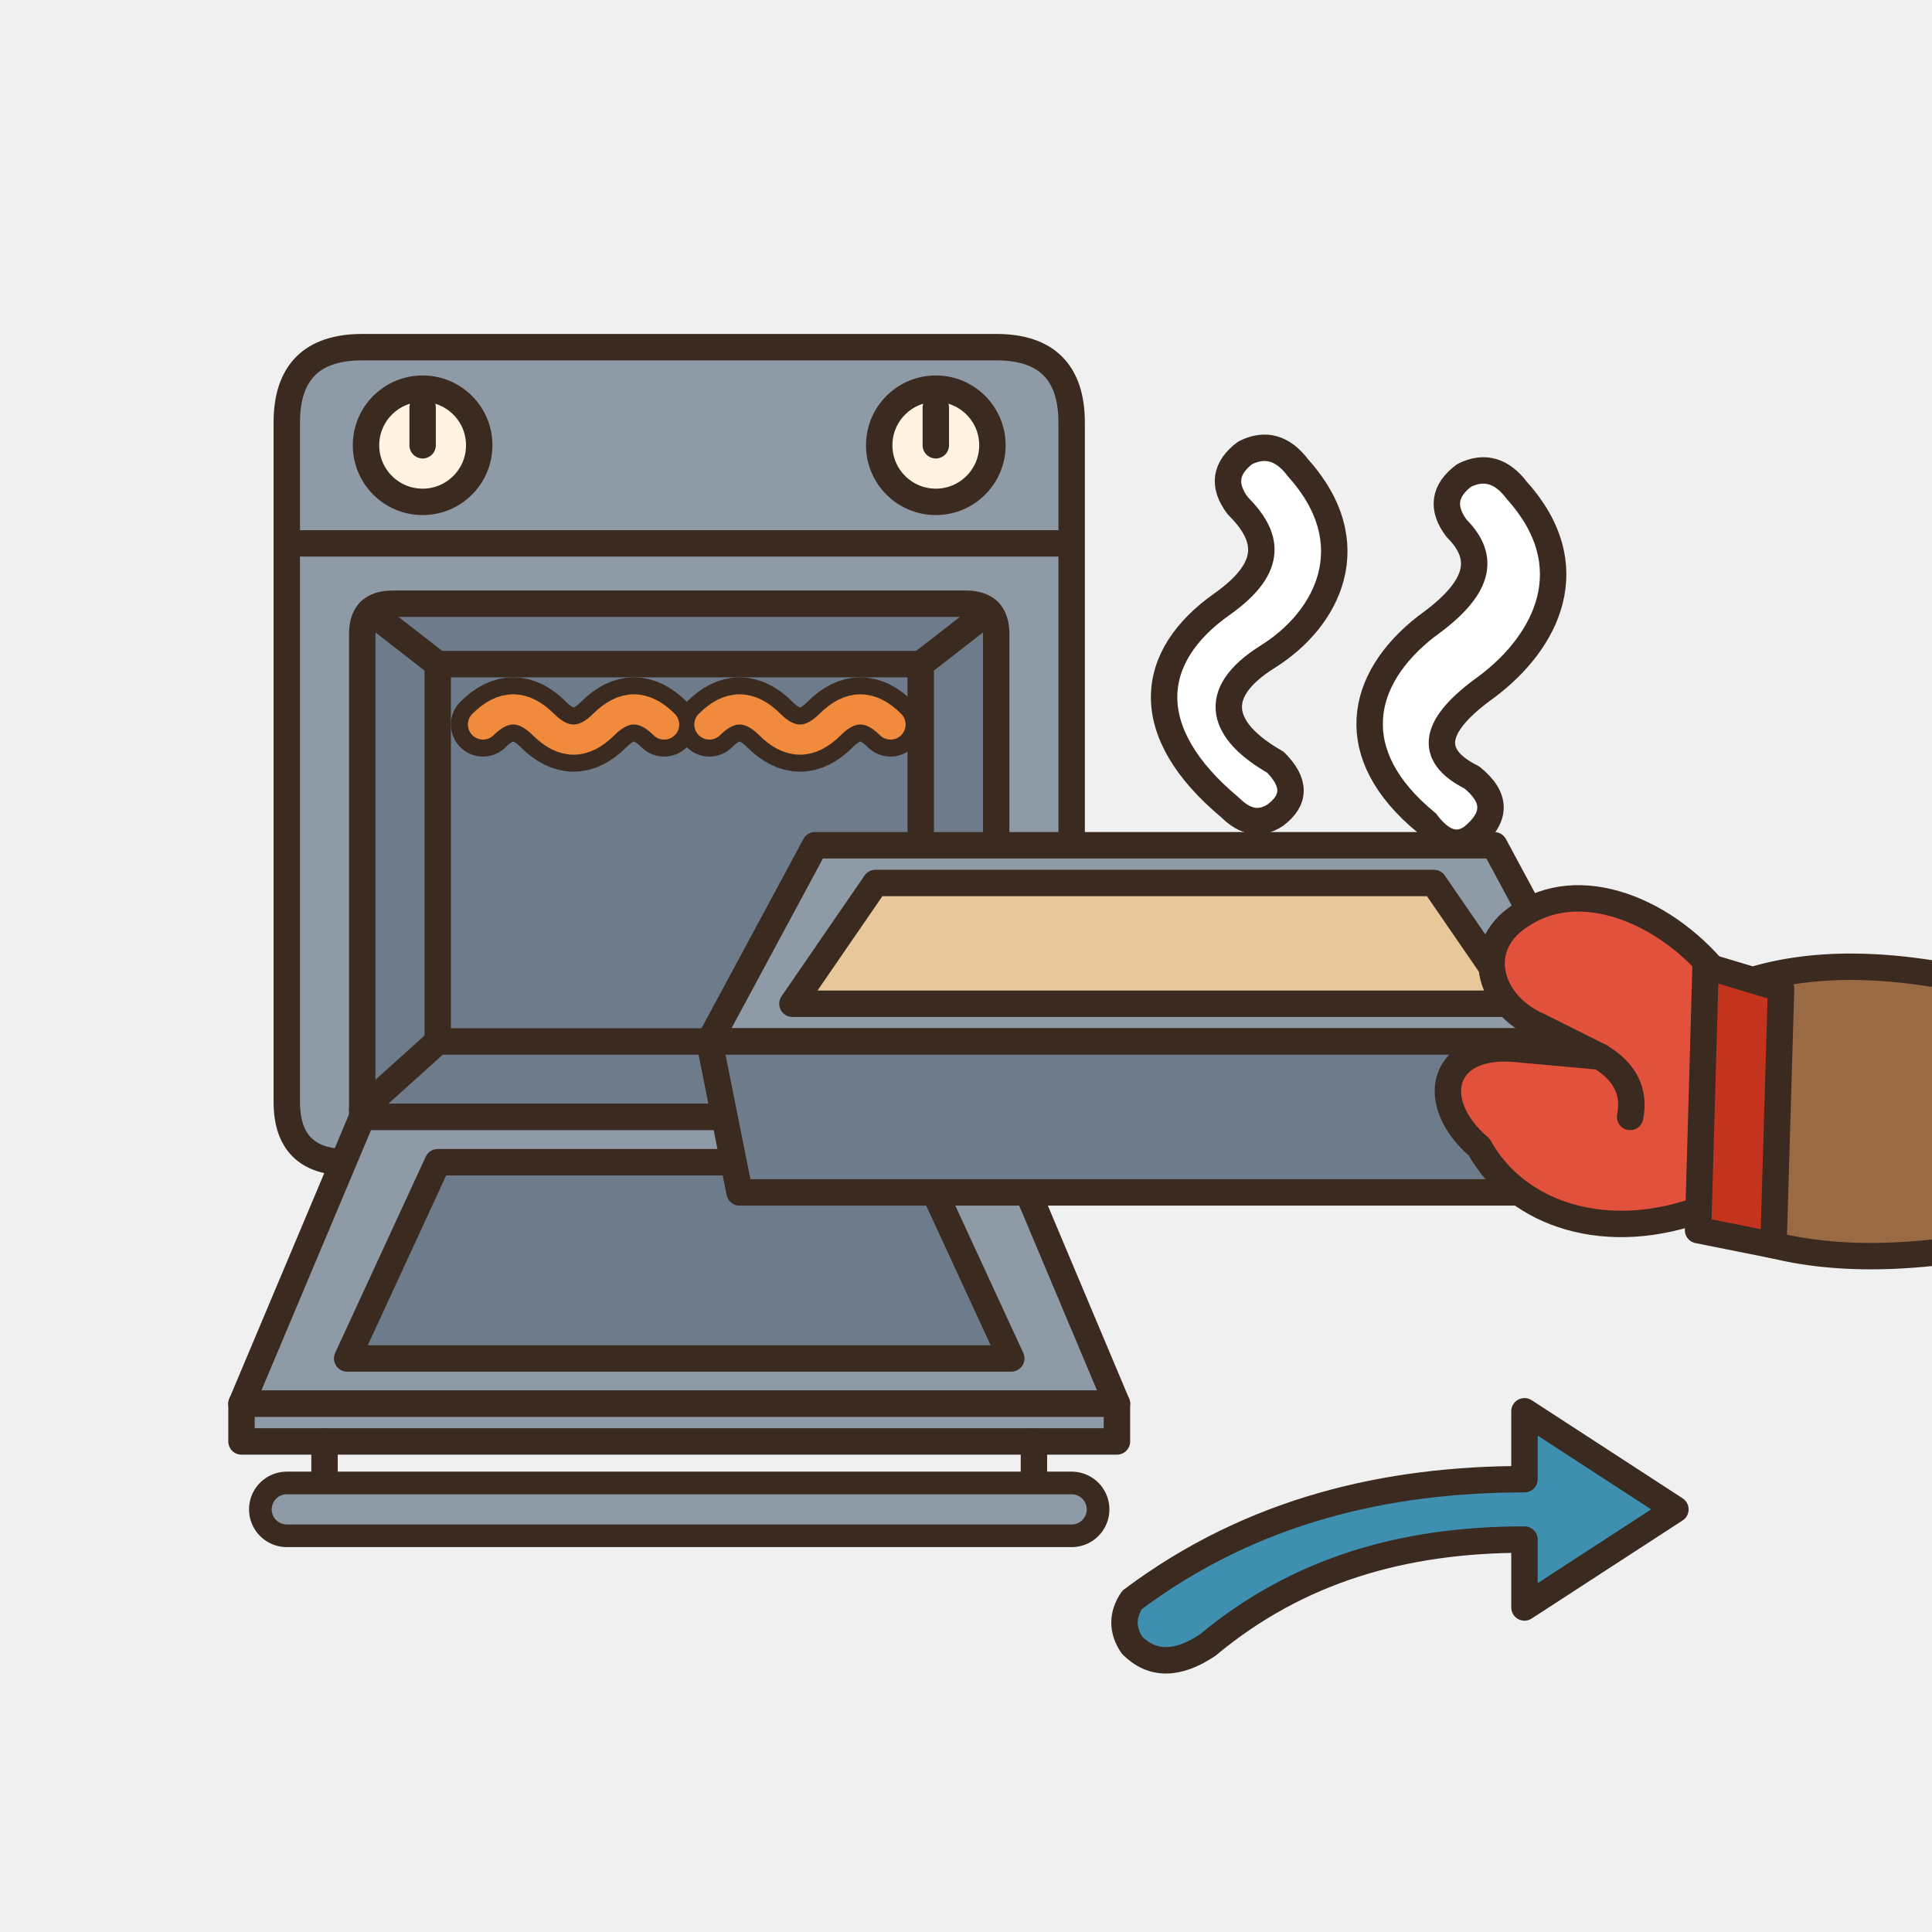
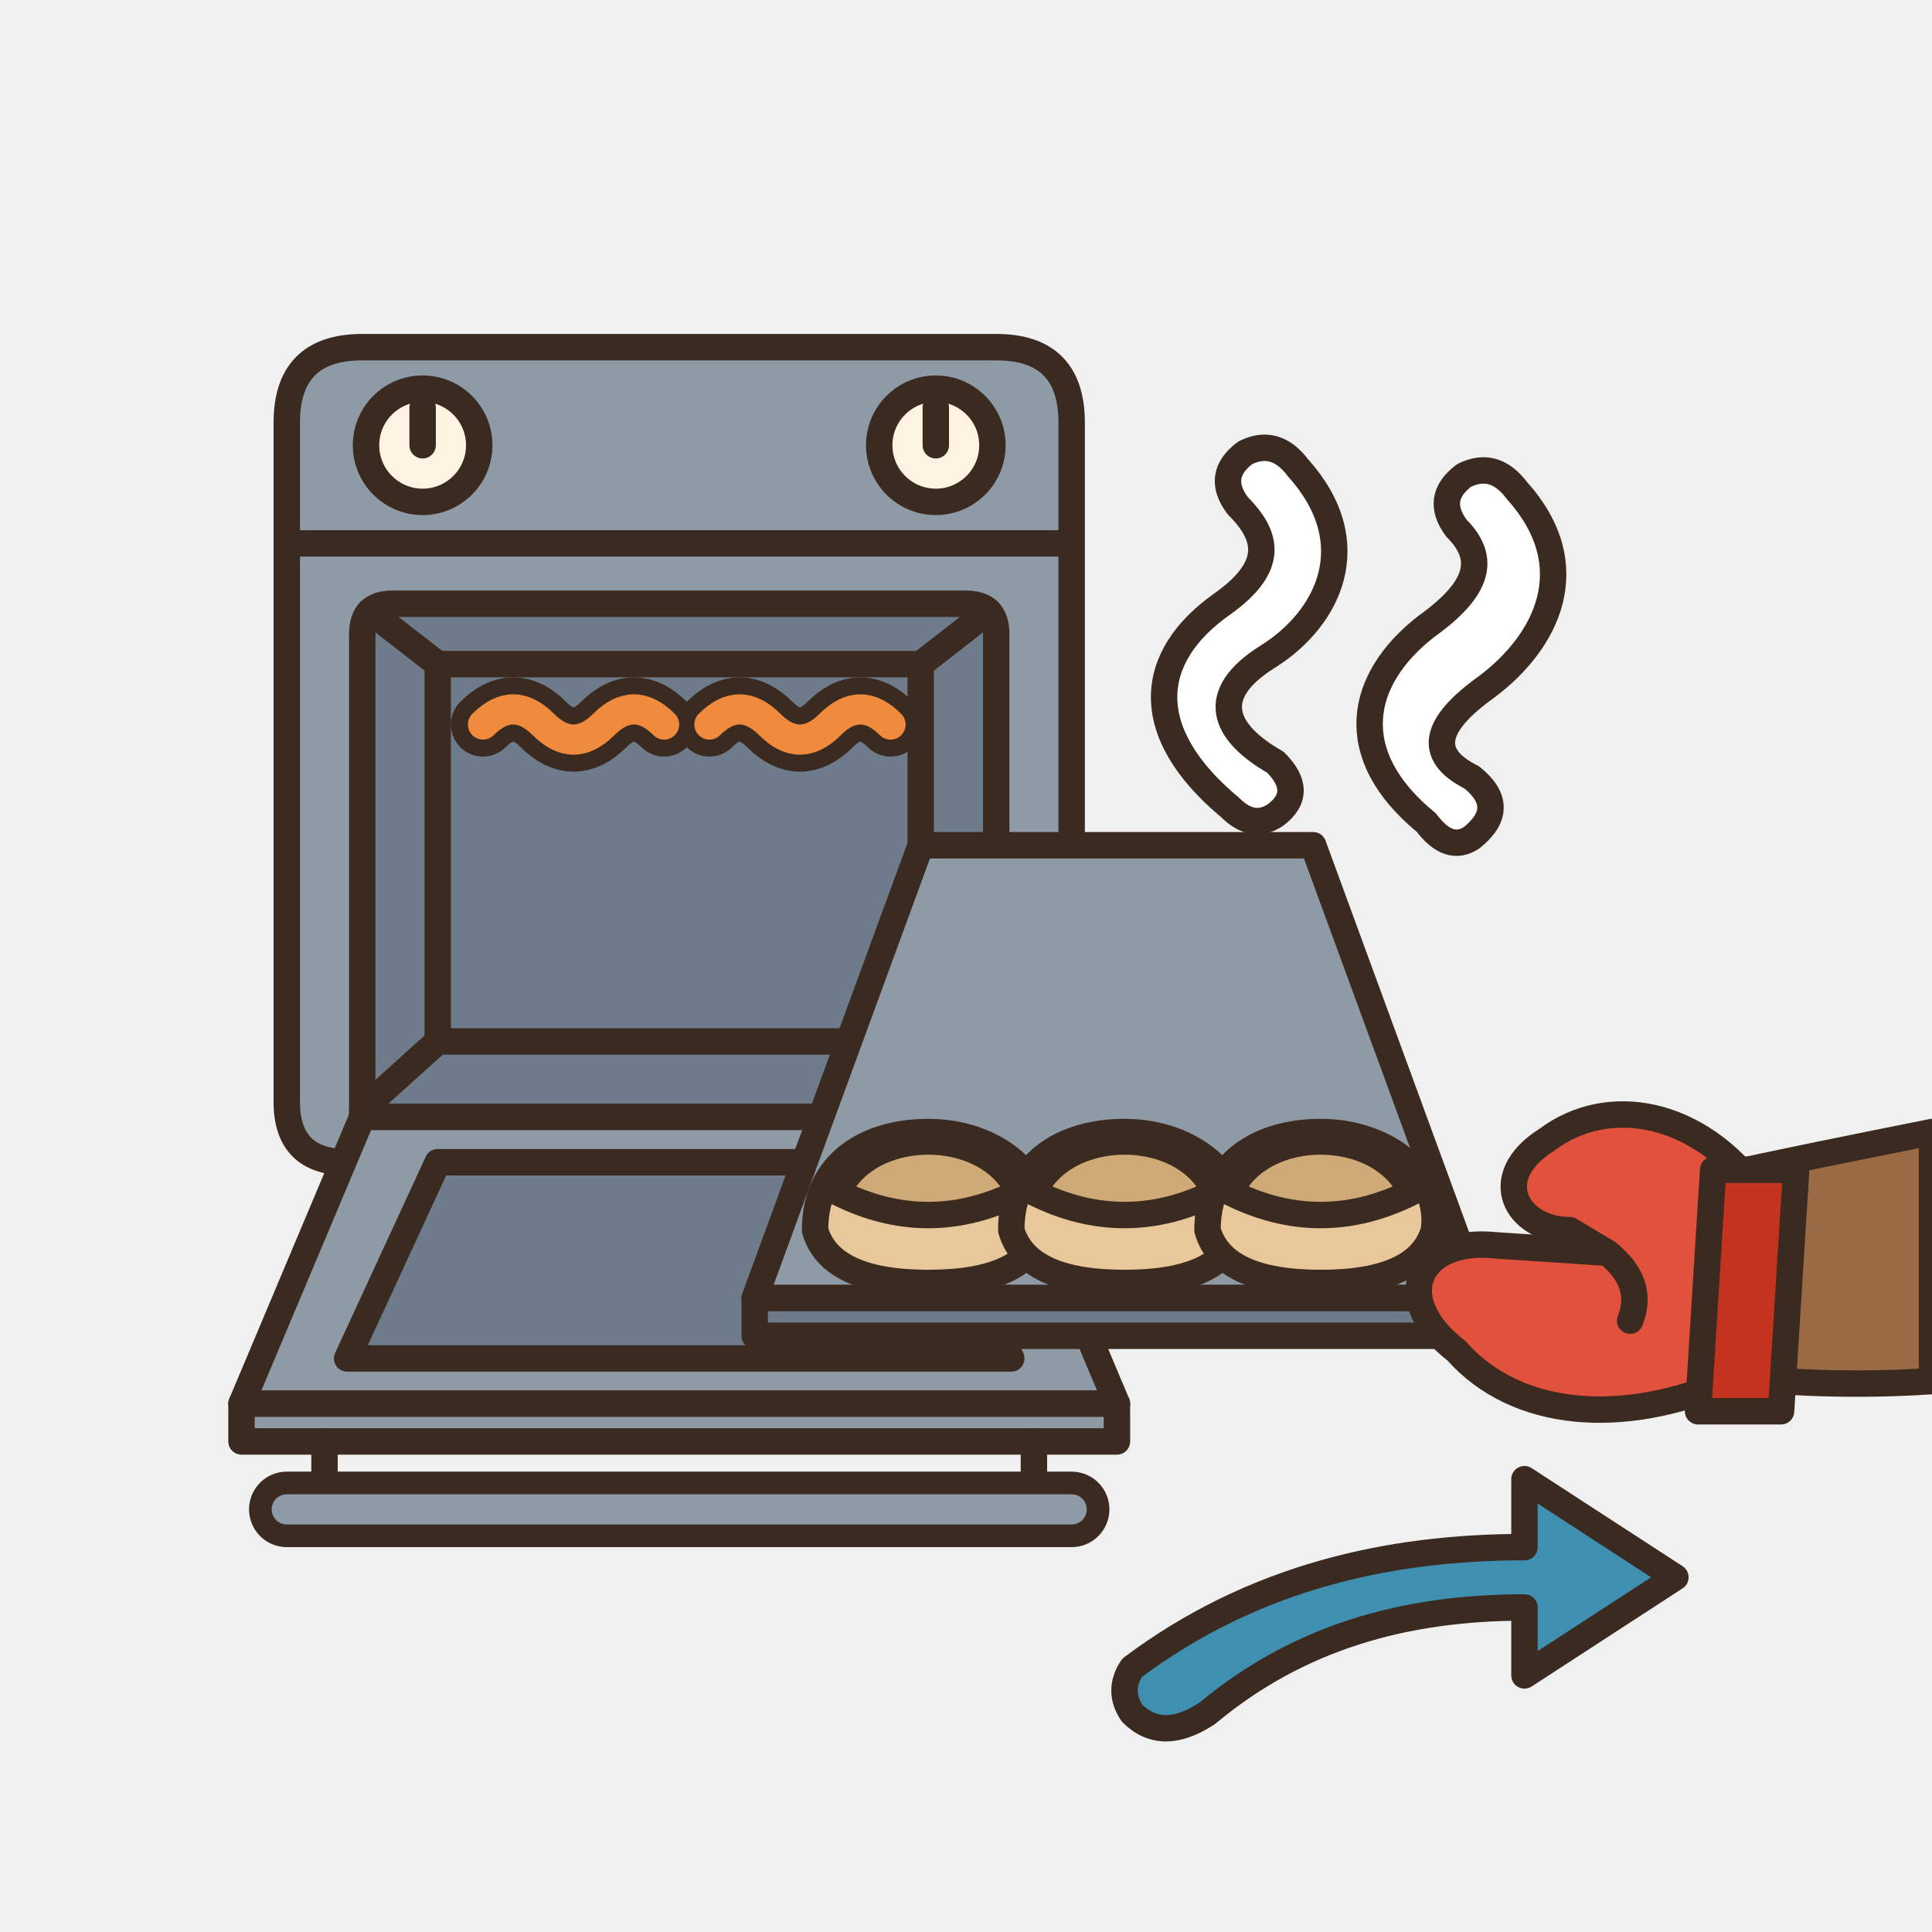
<svg xmlns="http://www.w3.org/2000/svg" viewBox="0 0 256 256">
-   <g id="take-out" stroke="#3B2A20" stroke-width="3.5" stroke-linecap="round" stroke-linejoin="round">
+   <g id="take-out-tray" stroke="#3B2A20" stroke-width="3.5" stroke-linecap="round" stroke-linejoin="round">
    <g id="oven-body">
      <path d="M48 46 L132 46 Q142 46 142 56 L142 146 Q142 154 134 154 L46 154 Q38 154 38 146 L38 56 Q38 46 48 46 Z" fill="#8E9AA6" />
      <path d="M39 72 L141 72" fill="none" />
      <circle cx="56" cy="59" r="7.5" fill="#FFF4E2" />
      <circle cx="124" cy="59" r="7.5" fill="#FFF4E2" />
      <path d="M56 54 L56 59 M124 54 L124 59" fill="none" />
    </g>
    <g id="oven-opening">
      <path d="M52 80 L128 80 Q132 80 132 84 L132 148 L48 148 L48 84 Q48 80 52 80 Z" fill="#6D7B8A" />
      <path d="M58 88 L122 88 L122 138 L58 138 Z" fill="#6D7B8A" />
      <path d="M49 81 L58 88 M131 81 L122 88 M48 147 L58 138 M132 147 L122 138" fill="none" />
    </g>
    <g id="heating-element">
      <path fill="none" stroke-width="8.5" d="M64 96 q4 -4 8 0 t8 0 t8 0 M94 96 q4 -4 8 0 t8 0 t8 0" />
      <path fill="none" stroke="#F08A3C" stroke-width="4" d="M64 96 q4 -4 8 0 t8 0 t8 0 M94 96 q4 -4 8 0 t8 0 t8 0" />
    </g>
    <g id="open-oven-door">
      <path d="M48 148 L132 148 L148 186 L32 186 Z" fill="#8E9AA6" />
      <path d="M58 154 L122 154 L134 180 L46 180 Z" fill="#6D7B8A" />
      <path d="M32 186 L148 186 L148 191 L32 191 Z" fill="#8E9AA6" />
      <path d="M43 191 L43 198 M137 191 L137 198" fill="none" />
      <path fill="none" stroke-width="10" d="M38 200 L142 200" />
      <path fill="none" stroke="#8E9AA6" stroke-width="4" d="M38 200 L142 200" />
    </g>
    <g id="steam" fill="#FFFFFF">
      <path d="M163 107 C151 97 152 87 162 80 C169 75 168 71 164 67 Q161 63 165 60 Q169 58 172 62 C181 72 176 82 168 87 C160 92 162 97 169 101 Q173 105 169 108 Q166 110 163 107 Z" />
      <path d="M189 109 C178 100 180 90 189 83 C196 78 197 74 193 70 Q190 66 194 63 Q198 61 201 65 C210 75 205 85 197 91 C190 96 189 100 195 103 Q200 107 195 111 Q192 113 189 109 Z" />
    </g>
-     <g id="baking-tin">
-       <path d="M108 112 L198 112 L212 138 L94 138 Z" fill="#8E9AA6" />
-       <path d="M116 117 L190 117 L201 133 L105 133 Z" fill="#E8C79A" />
-       <path d="M94 138 L212 138 L208 158 L98 158 Z" fill="#6D7B8A" />
+     <g id="tray">
+       <path d="M122 112 L174 112 L196 172 L100 172 Z" fill="#8E9AA6" />
+       <path d="M100 172 L196 172 L196 177 L100 177 Z" fill="#6D7B8A" />
+     </g>
+     <g id="buns">
+       <g transform="translate(123 160)">
+         <path d="M-15 3 C-15 -6 -8 -10 0 -10 C9 -10 16 -4 15 3 Q13 10 0 10 Q-13 10 -15 3 Z" fill="#E8C79A" />
+         <path d="M-12 -2 C-8 -11 8 -11 12 -2 Q0 4 -12 -2 Z" fill="#CFA976" />
+       </g>
+       <g transform="translate(149 160)">
+         <path d="M-15 3 C-15 -6 -8 -10 0 -10 C9 -10 16 -4 15 3 Q13 10 0 10 Q-13 10 -15 3 Z" fill="#E8C79A" />
+         <path d="M-12 -2 C-8 -11 8 -11 12 -2 Q0 4 -12 -2 Z" fill="#CFA976" />
+       </g>
+       <g transform="translate(175 160)">
+         <path d="M-15 3 C-15 -6 -8 -10 0 -10 C9 -10 16 -4 15 3 Q13 10 0 10 Q-13 10 -15 3 Z" fill="#E8C79A" />
+         <path d="M-12 -2 C-8 -11 8 -11 12 -2 Q0 4 -12 -2 Z" fill="#CFA976" />
+       </g>
    </g>
    <g id="bo-forearm">
-       <path d="M256 129 Q237 126 225 133 L225 161 Q237 168 256 166" fill="#9A6A44" />
+       <path d="M256 150 C246 152 236 154 227 156 L226 182 Q241 184 256 183 Z" fill="#9A6A44" />
    </g>
    <g id="oven-mitt">
-       <path d="M229 131 C222 121 210 116 202 121 C195 125 197 133 204 136 L212 140 L201 139 C191 138 189 146 196 152 C201 161 213 165 226 160 Z" fill="#E2513B" />
-       <path d="M226 128 L236 131 L235 165 L225 163 Z" fill="#C3331D" />
-       <path d="M212 140 Q217 143 216 148" fill="none" />
+       <path d="M233 158 C225 147 213 145 205 151 C197 156 201 163 208 163 L213 166 L198 165 C188 164 184 172 193 179 C201 188 215 189 229 183 Z" fill="#E2513B" />
+       <path d="M238 155 L227 155 L225 187 L236 187 Z" fill="#C3331D" />
+       <path d="M213 166 Q218 170 216 175" fill="none" />
    </g>
    <g id="out-of-oven-motion">
-       <path d="M150 212 C166 200 184 196 202 196 L202 187 L222 200 L202 213 L202 204 C186 204 172 208 160 218 Q154 222 150 218 Q148 215 150 212 Z" fill="#3E8FB0" />
+       <path d="M150 221 C166 209 184 205 202 205 L202 196 L222 209 L202 222 L202 213 C186 213 172 217 160 227 Q154 231 150 227 Q148 224 150 221 Z" fill="#3E8FB0" />
    </g>
  </g>
</svg>
